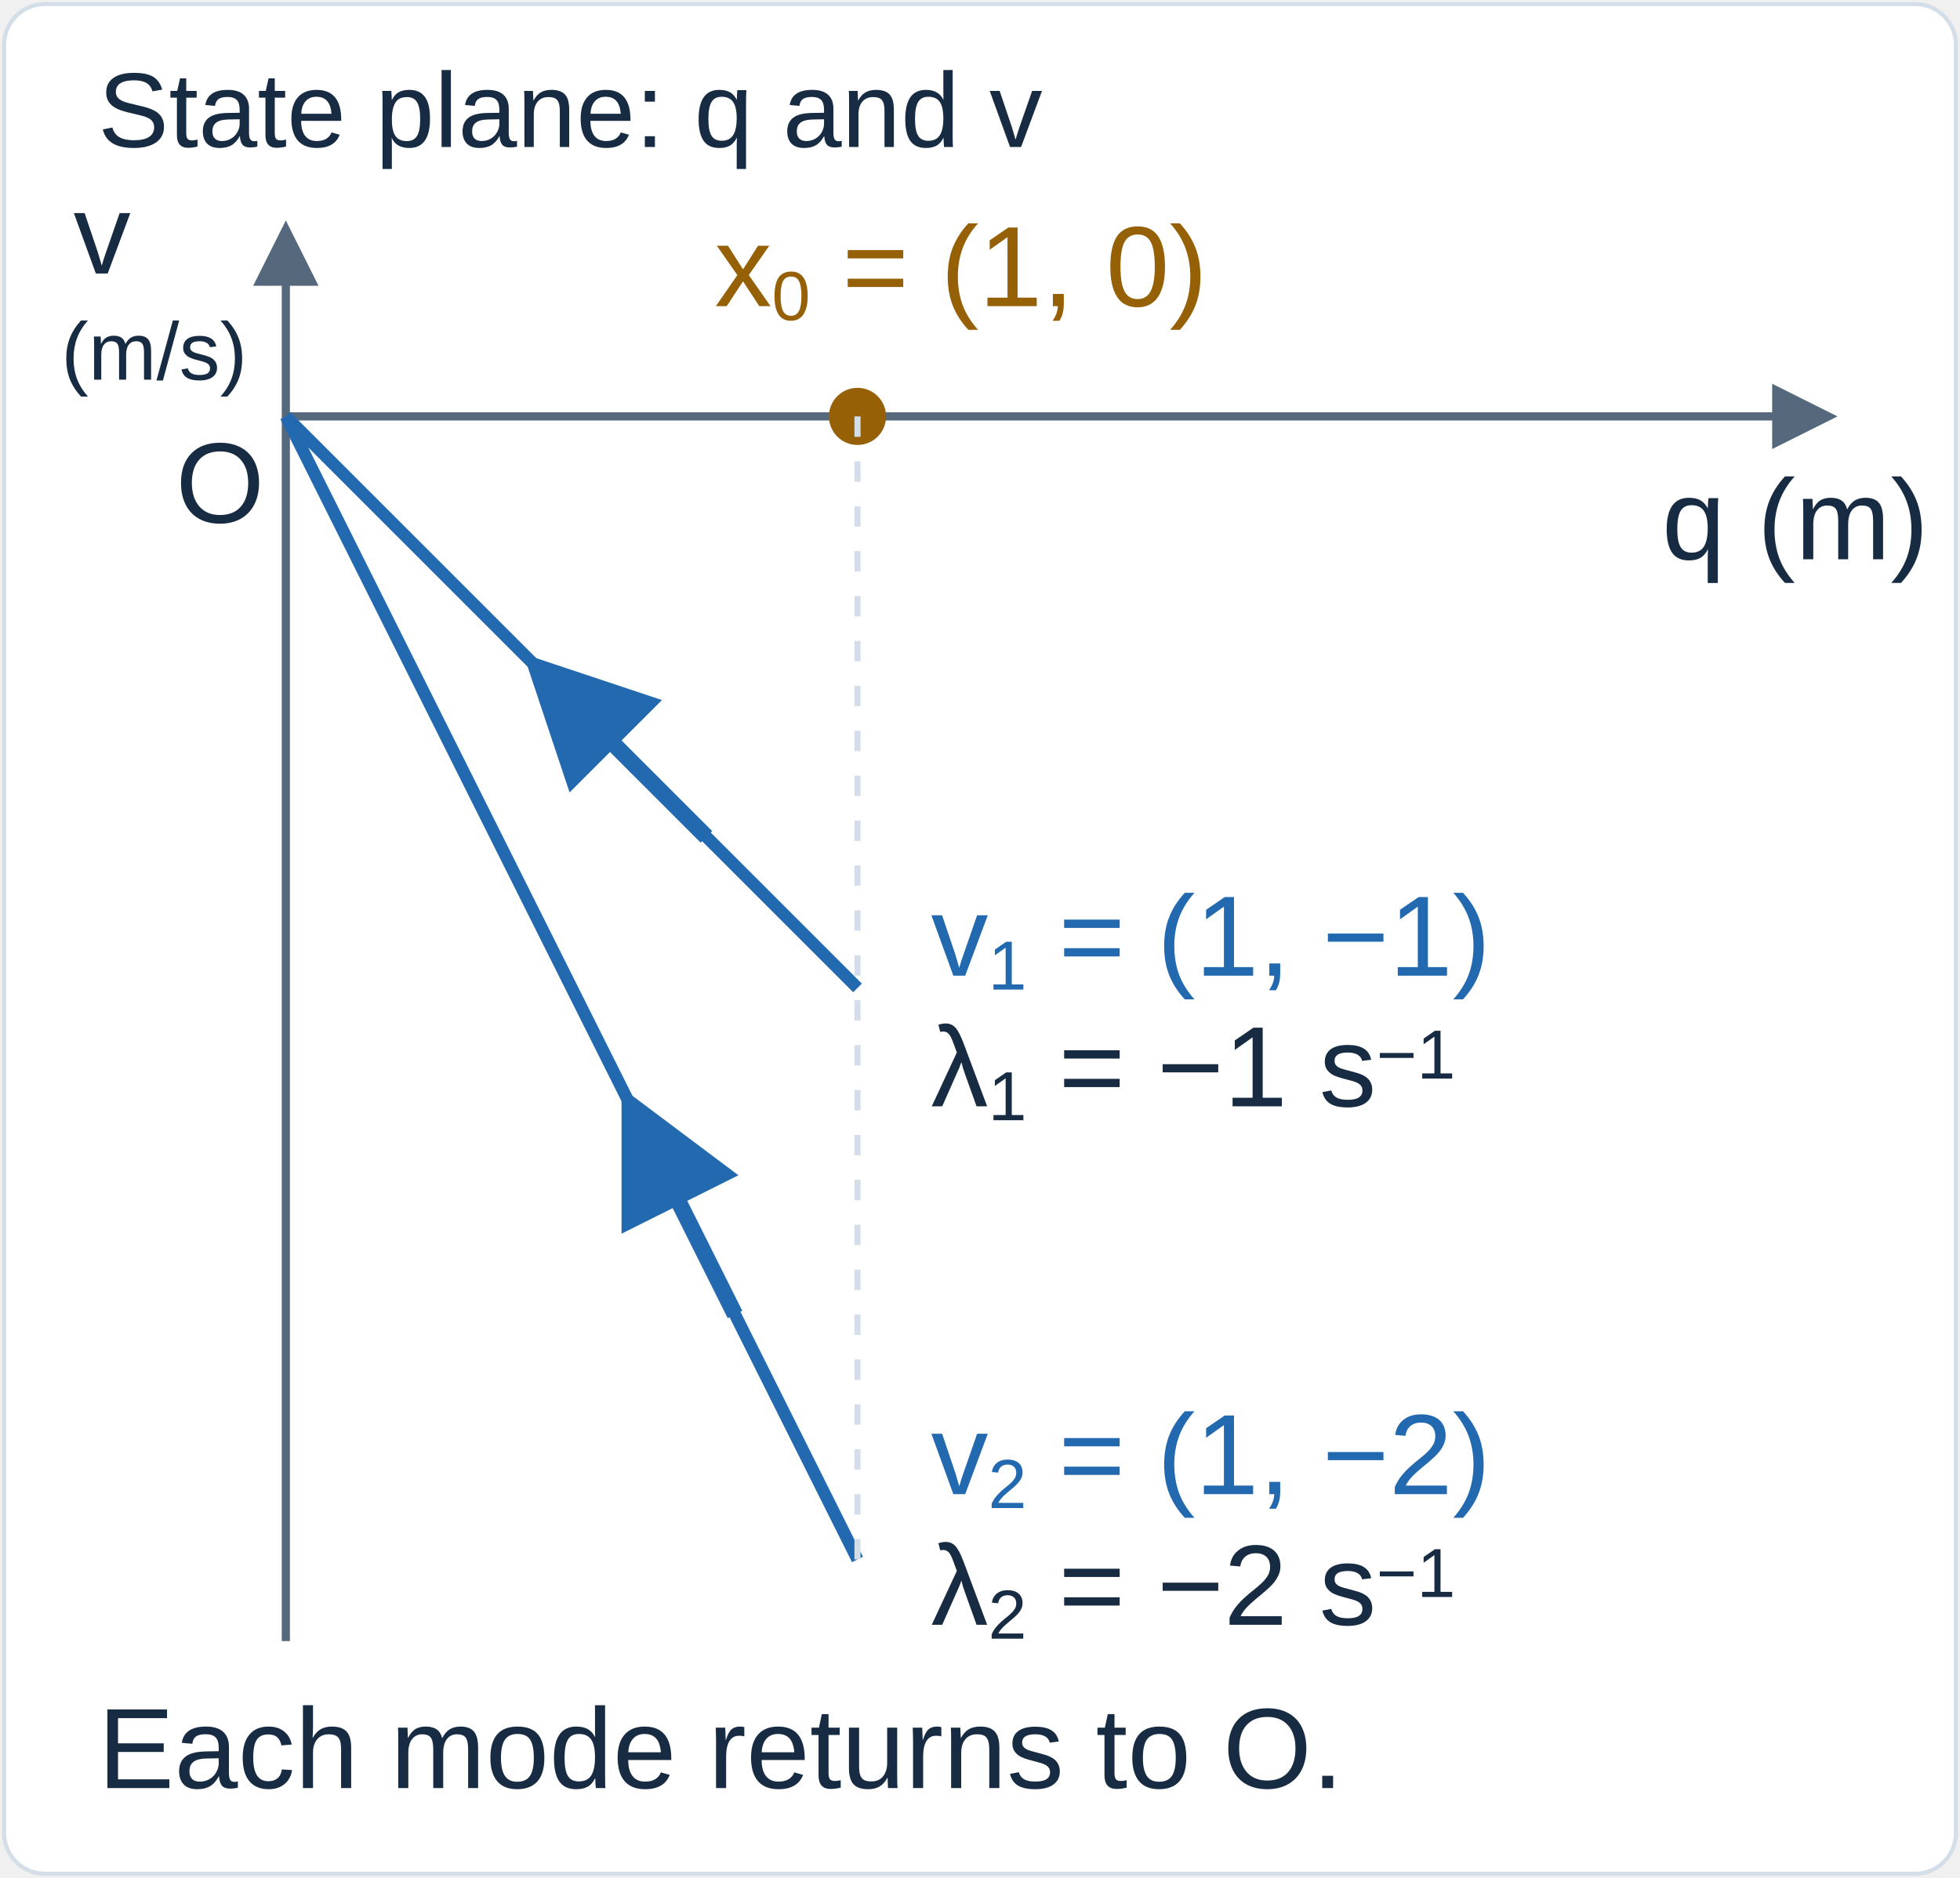
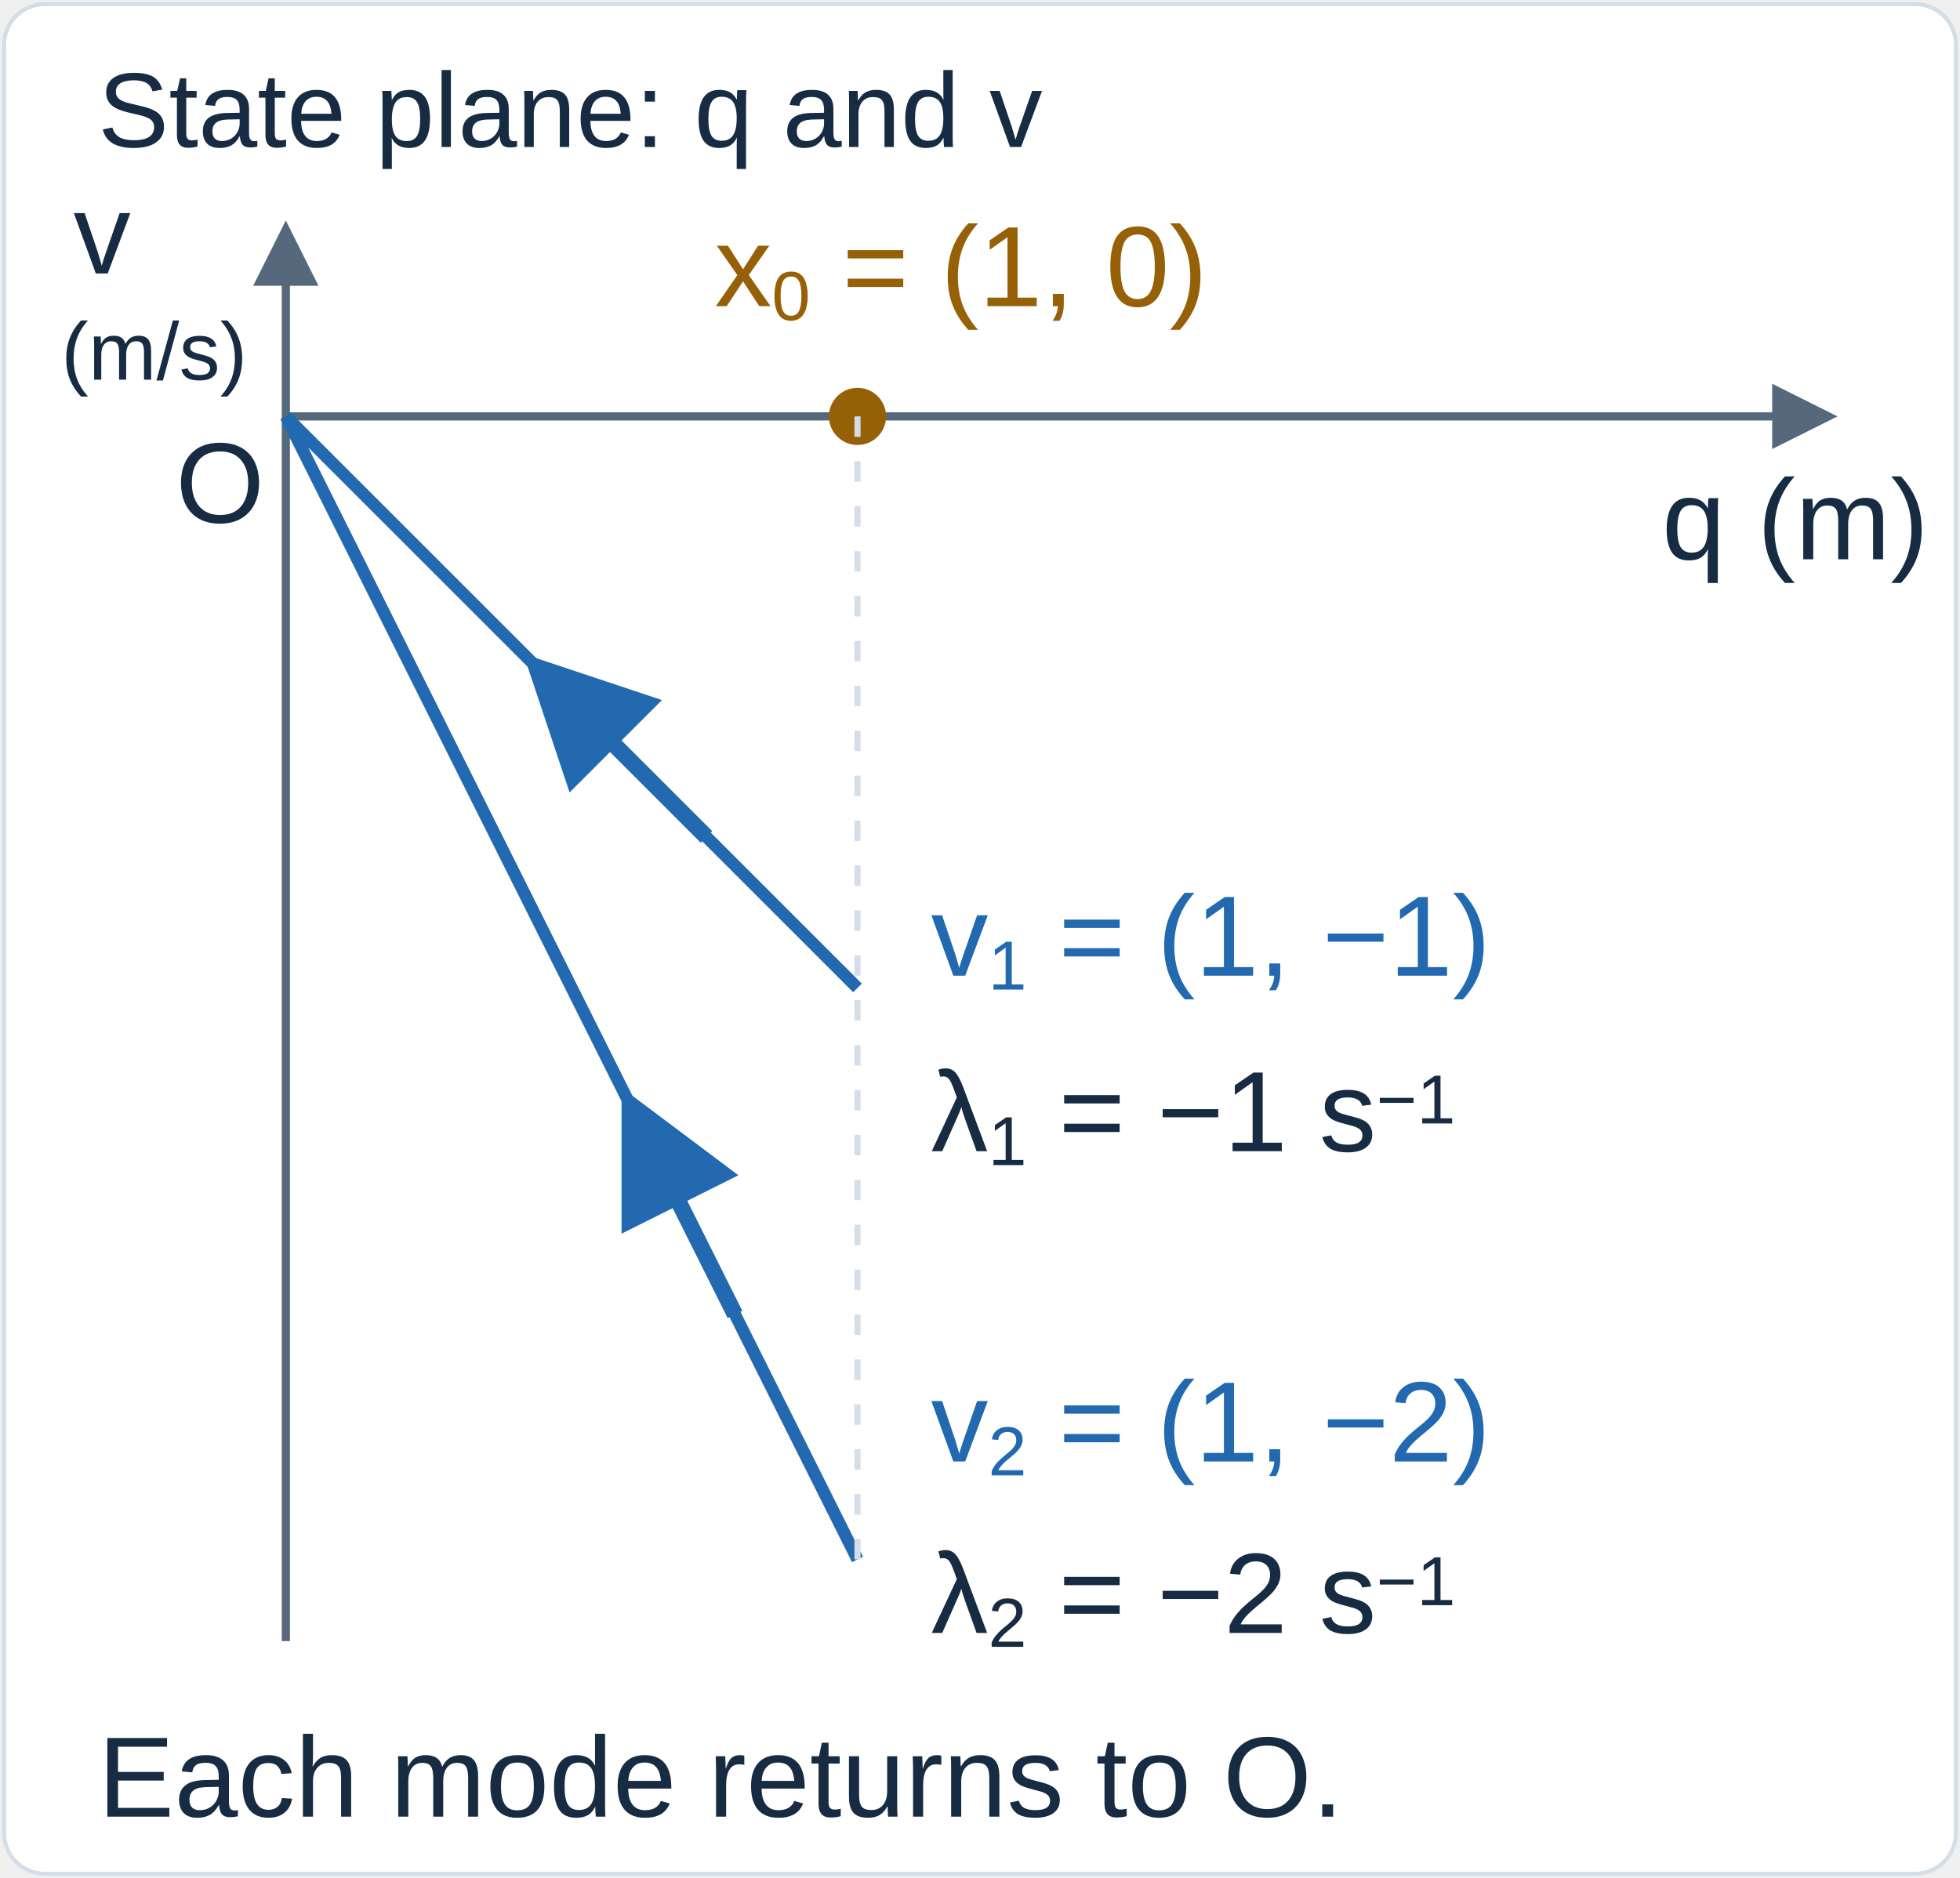
<svg xmlns="http://www.w3.org/2000/svg" viewBox="0 0 480 460" role="img" aria-labelledby="title desc">
  <defs>
    <marker id="axis" markerWidth="8" markerHeight="8" refX="7" refY="4" orient="auto">
      <path d="M0 0L8 4L0 8" fill="#56697C" />
    </marker>
    <marker id="motion" markerWidth="8" markerHeight="8" refX="7" refY="4" orient="auto">
      <path d="M0 0L8 4L0 8" fill="#2269B0" />
    </marker>
  </defs>
  <rect x="1" y="1" width="478" height="458" rx="10" fill="#FFFFFF" stroke="#D4DEE8" />
  <g font-family="Arial, sans-serif" fill="#172B42" font-size="28">
    <text x="24" y="36" font-size="26">State plane: q and v</text>
    <path d="M70 102H448" fill="none" stroke="#56697C" stroke-width="2" marker-end="url(#axis)" />
    <path d="M70 402V56" fill="none" stroke="#56697C" stroke-width="2" marker-end="url(#axis)" />
    <text x="407" y="137">q (m)</text>
    <text x="18" y="67">v</text>
    <text x="15" y="93" font-size="20">(m/s)</text>
    <text x="43" y="128">O</text>
    <path d="M70 102L210 242M70 102L210 382" stroke="#2269B0" stroke-width="3" fill="none" />
    <path d="M173 205L131 163" stroke="#2269B0" stroke-width="4" fill="none" marker-end="url(#motion)" />
    <path d="M180 322L154 270" stroke="#2269B0" stroke-width="4" fill="none" marker-end="url(#motion)" />
    <circle cx="210" cy="102" r="7" fill="#966007" />
    <text x="175" y="75" fill="#966007">x<tspan baseline-shift="sub" font-size="17">0</tspan> = (1, 0)</text>
    <path d="M210 102V382" stroke="#D4DEE8" stroke-width="1.5" stroke-dasharray="5 6" />
    <text x="228" y="239" fill="#2269B0">v<tspan baseline-shift="sub" font-size="17">1</tspan> = (1, −1)</text>
-     <text x="228" y="271">λ<tspan baseline-shift="sub" font-size="17">1</tspan> = −1 s<tspan baseline-shift="super" font-size="17">−1</tspan>
+     <text x="228" y="282">λ<tspan baseline-shift="sub" font-size="17">1</tspan> = −1 s<tspan baseline-shift="super" font-size="17">−1</tspan>
    </text>
-     <text x="228" y="366" fill="#2269B0">v<tspan baseline-shift="sub" font-size="17">2</tspan> = (1, −2)</text>
-     <text x="228" y="398">λ<tspan baseline-shift="sub" font-size="17">2</tspan> = −2 s<tspan baseline-shift="super" font-size="17">−1</tspan>
+     <text x="228" y="358" fill="#2269B0">v<tspan baseline-shift="sub" font-size="17">2</tspan> = (1, −2)</text>
+     <text x="228" y="400">λ<tspan baseline-shift="sub" font-size="17">2</tspan> = −2 s<tspan baseline-shift="super" font-size="17">−1</tspan>
    </text>
-     <text x="24" y="438">Each mode returns to O.</text>
+     <text x="24" y="445">Each mode returns to O.</text>
  </g>
</svg>
